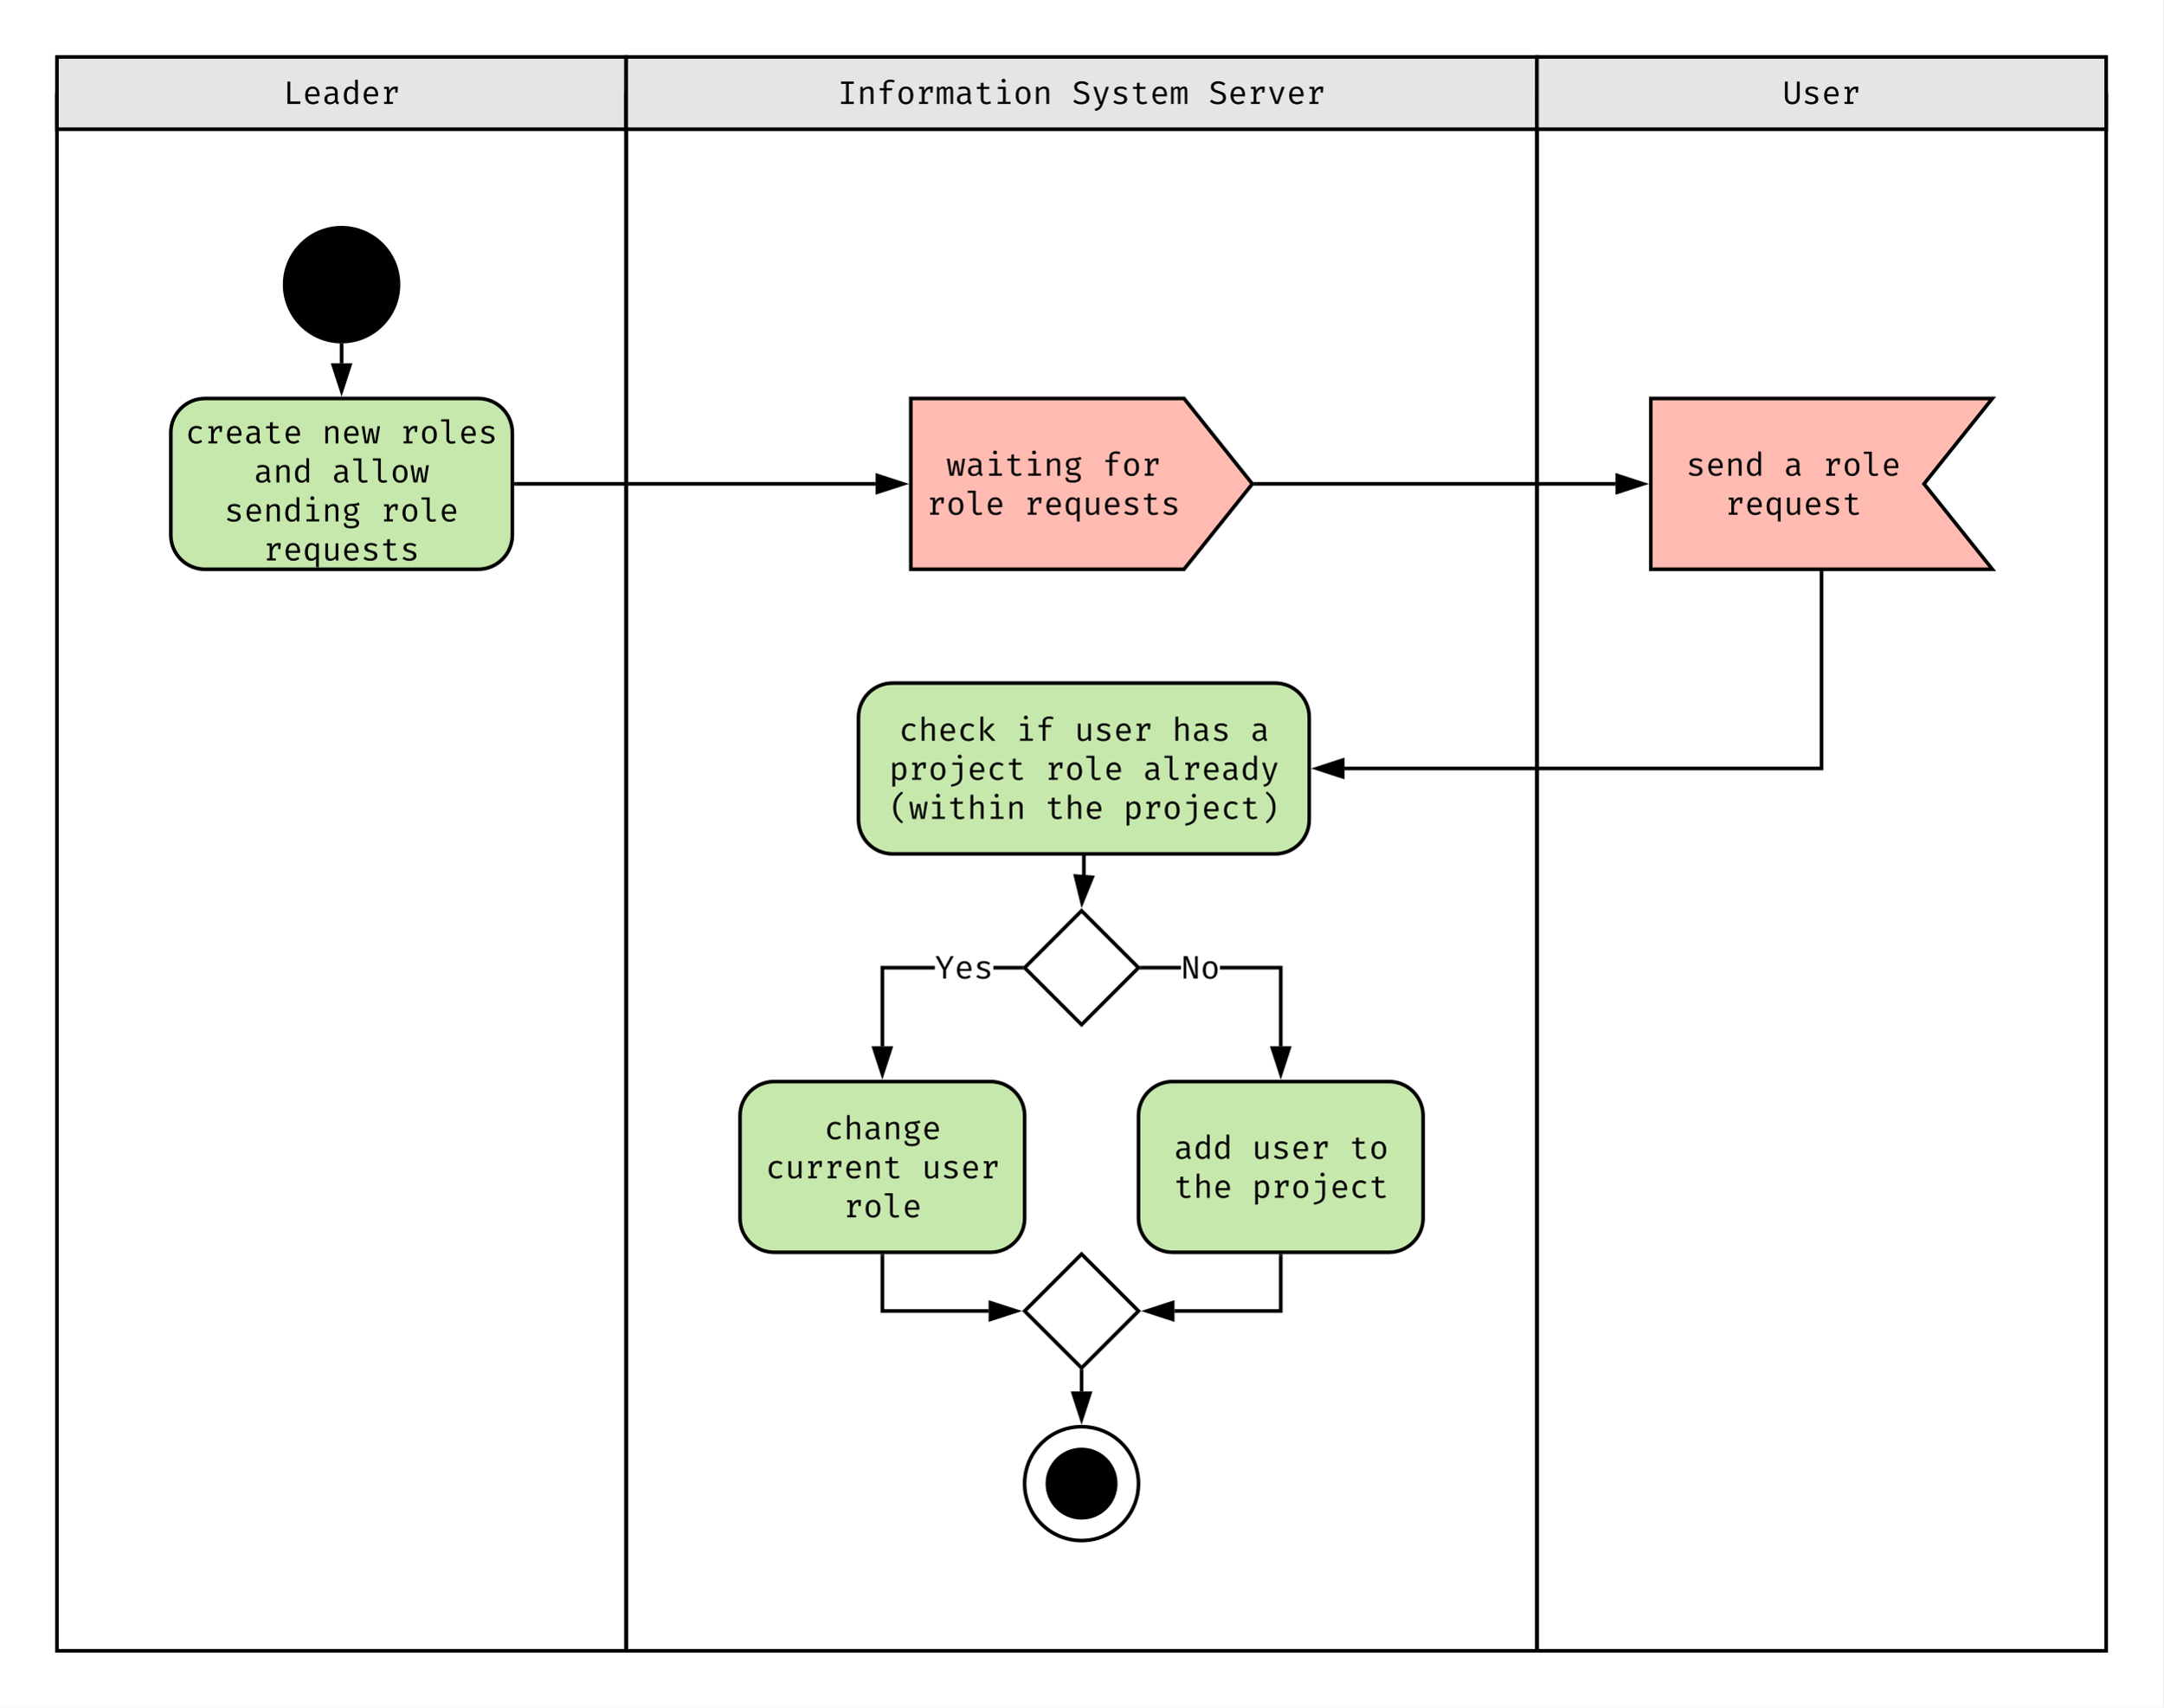
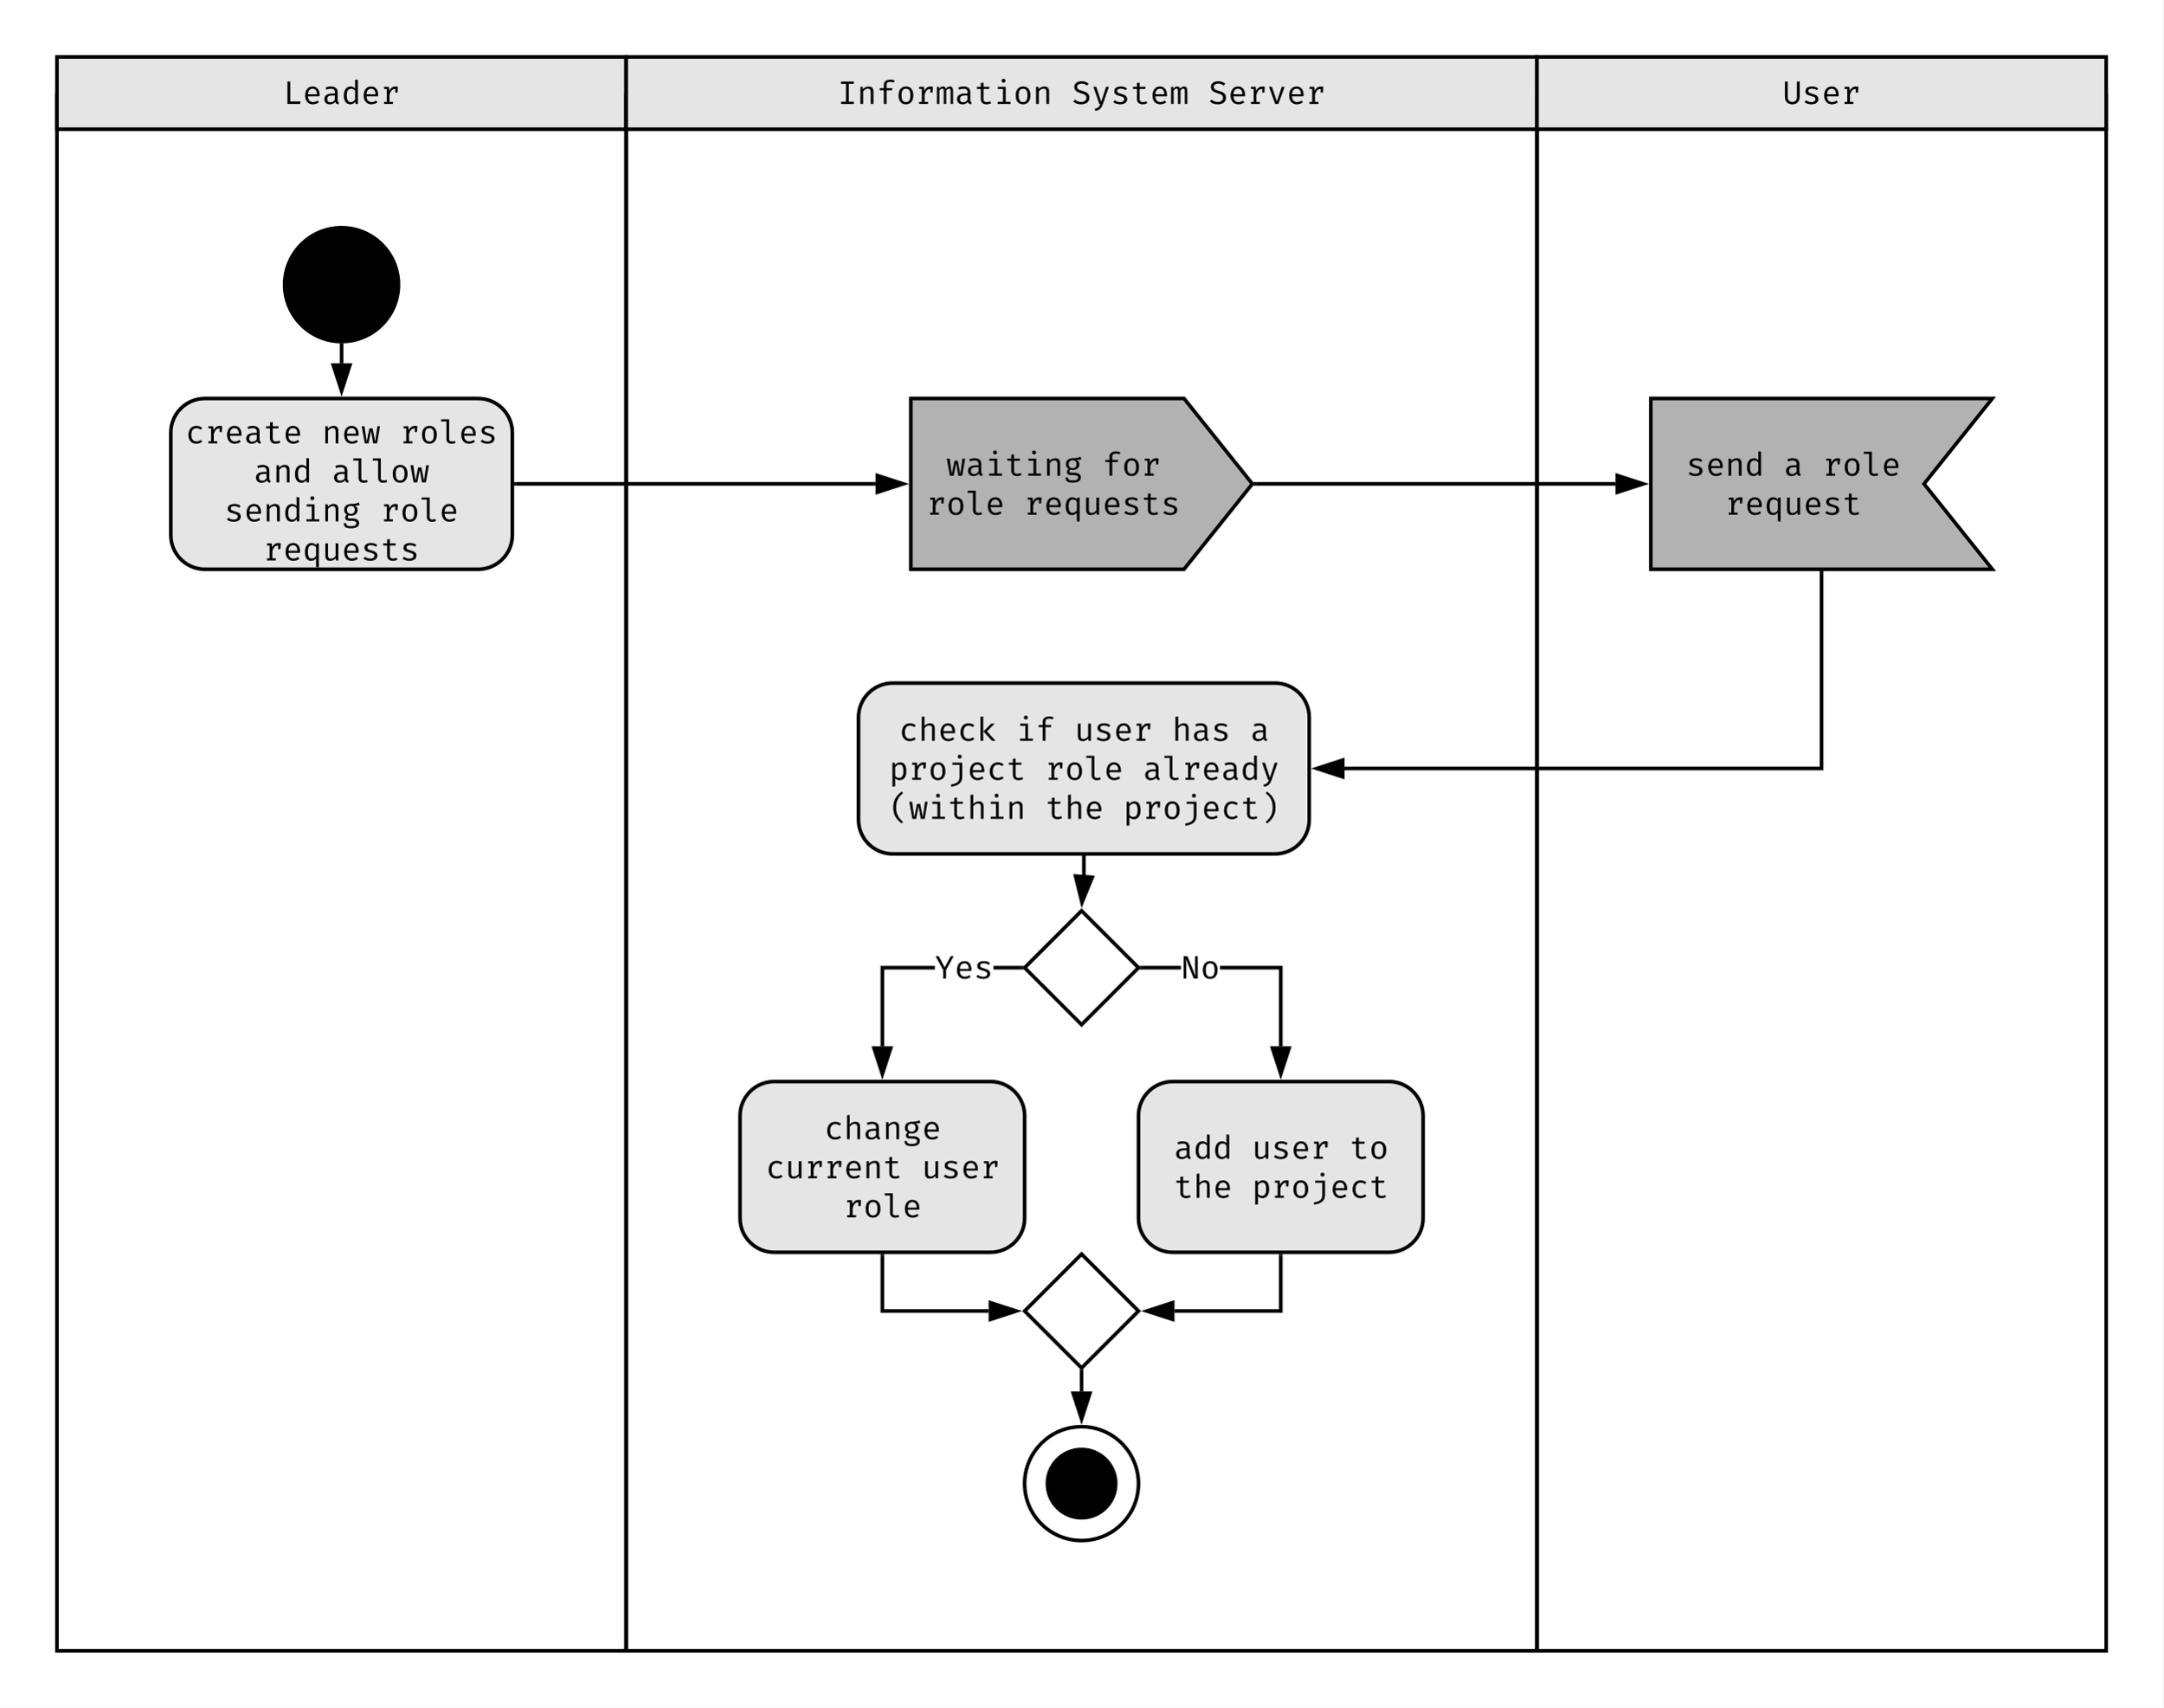
<svg xmlns="http://www.w3.org/2000/svg" xmlns:ns1="lucid" xmlns:xlink="http://www.w3.org/1999/xlink" width="1196.85" height="944.88">
  <g transform="translate(0 0)" ns1:page-tab-id="_GOW-87L_fXH">
    <path d="M0 0h1196.85v944.88H0z" fill="#fff" />
    <path d="M31.5 51.5v861.9h314.96V51.5" stroke="#000" stroke-width="2" fill="none" />
    <path d="M31.5 31.5h314.96v40H31.5z" stroke="#000" stroke-width="2" fill="#e5e5e5" />
    <use xlink:href="#a" transform="matrix(1,0,0,1,51.49606,31.49606) translate(105.1 26.03)" />
    <path d="M346.46 51.5v861.9H850.4V51.5" stroke="#000" stroke-width="2" fill="none" />
    <path d="M346.46 31.5H850.4v40H346.45z" stroke="#000" stroke-width="2" fill="#e5e5e5" />
    <use xlink:href="#b" transform="matrix(1,0,0,1,366.4567,31.49606) translate(97 26.03)" />
    <use xlink:href="#c" transform="matrix(1,0,0,1,366.4567,31.49606) translate(226.6 26.03)" />
    <use xlink:href="#d" transform="matrix(1,0,0,1,366.4567,31.49606) translate(302.2 26.03)" />
    <path d="M220.47 157.48c0 17.4-14.1 31.5-31.5 31.5s-31.5-14.1-31.5-31.5 14.1-31.5 31.5-31.5 31.5 14.1 31.5 31.5z" stroke="#000" stroke-width="2" />
-     <path d="M113.4 220.47c-10.45 0-18.9 8.46-18.9 18.9v56.7c0 10.43 8.45 18.9 18.9 18.9h151.17c10.43 0 18.9-8.47 18.9-18.9v-56.7c0-10.44-8.47-18.9-18.9-18.9z" stroke="#000" stroke-width="2" fill="#c7e8ac" />
+     <path d="M113.4 220.47c-10.45 0-18.9 8.46-18.9 18.9v56.7c0 10.43 8.45 18.9 18.9 18.9h151.17c10.43 0 18.9-8.47 18.9-18.9v-56.7c0-10.44-8.47-18.9-18.9-18.9z" stroke="#000" stroke-width="2" fill="#e5e5e5" />
    <use xlink:href="#e" transform="matrix(1,0,0,1,102.4882,228.4724) translate(0.1 16.83)" />
    <use xlink:href="#f" transform="matrix(1,0,0,1,102.4882,228.4724) translate(75.7 16.83)" />
    <use xlink:href="#g" transform="matrix(1,0,0,1,102.4882,228.4724) translate(118.9 16.83)" />
    <use xlink:href="#h" transform="matrix(1,0,0,1,102.4882,228.4724) translate(37.9 38.43)" />
    <use xlink:href="#i" transform="matrix(1,0,0,1,102.4882,228.4724) translate(81.1 38.43)" />
    <use xlink:href="#j" transform="matrix(1,0,0,1,102.4882,228.4724) translate(21.7 60.03)" />
    <use xlink:href="#k" transform="matrix(1,0,0,1,102.4882,228.4724) translate(108.1 60.03)" />
    <use xlink:href="#l" transform="matrix(1,0,0,1,102.4882,228.4724) translate(43.3 81.63)" />
    <path d="M188.98 190.98v10" stroke="#000" stroke-width="2" fill="none" />
    <path d="M188.97 189.98l1-.07v1.1h-2v-1.1z" />
    <path d="M188.98 216.24l-4.64-14.27h9.27z" stroke="#000" stroke-width="2" />
    <path d="M850.4 51.5v861.9h314.95V51.5" stroke="#000" stroke-width="2" fill="none" />
    <path d="M850.4 31.5h314.95v40H850.4z" stroke="#000" stroke-width="2" fill="#e5e5e5" />
    <use xlink:href="#m" transform="matrix(1,0,0,1,870.3937,31.49606) translate(115.9 26.03)" />
-     <path d="M913.4 220.47h188.96l-37.8 47.25 37.8 47.24H913.4z" stroke="#000" stroke-width="2" fill="#ffbbb1" />
+     <path d="M913.4 220.47h188.96l-37.8 47.25 37.8 47.24H913.4z" stroke="#000" stroke-width="2" fill="#b2b2b2" />
    <use xlink:href="#n" transform="matrix(1,0,0,1,921.3858,228.4724) translate(11.6 34.73)" />
    <use xlink:href="#o" transform="matrix(1,0,0,1,921.3858,228.4724) translate(65.6 34.73)" />
    <use xlink:href="#k" transform="matrix(1,0,0,1,921.3858,228.4724) translate(87.2 34.73)" />
    <use xlink:href="#p" transform="matrix(1,0,0,1,921.3858,228.4724) translate(33.2 56.33)" />
-     <path d="M503.94 220.47h151.18l37.8 47.25-37.8 47.24H503.94z" stroke="#000" stroke-width="2" fill="#ffbbb1" />
+     <path d="M503.94 220.47h151.18l37.8 47.25-37.8 47.24H503.94z" stroke="#000" stroke-width="2" fill="#b2b2b2" />
    <use xlink:href="#q" transform="matrix(1,0,0,1,511.937,228.4724) translate(11.6 34.73)" />
    <use xlink:href="#r" transform="matrix(1,0,0,1,511.937,228.4724) translate(98 34.73)" />
    <use xlink:href="#s" transform="matrix(1,0,0,1,511.937,228.4724) translate(0.8 56.33)" />
    <use xlink:href="#l" transform="matrix(1,0,0,1,511.937,228.4724) translate(54.8 56.33)" />
    <path d="M285.46 267.72h198.97" stroke="#000" stroke-width="2" fill="none" />
    <path d="M285.5 268.72h-1.04v-2h1.03z" />
    <path d="M499.7 267.72l-14.27 4.63v-9.27z" stroke="#000" stroke-width="2" />
    <path d="M695.2 267.72h198.68" stroke="#000" stroke-width="2" fill="none" />
    <path d="M695.22 268.72h-1.83l.8-1-.8-1h1.82z" />
    <path d="M909.15 267.72l-14.27 4.63v-9.27z" stroke="#000" stroke-width="2" />
-     <path d="M493.9 377.95c-10.45 0-18.9 8.46-18.9 18.9v56.7c0 10.43 8.45 18.9 18.9 18.9h211.6c10.45 0 18.9-8.47 18.9-18.9v-56.7c0-10.44-8.45-18.9-18.9-18.9z" stroke="#000" stroke-width="2" fill="#c7e8ac" />
+     <path d="M493.9 377.95c-10.45 0-18.9 8.46-18.9 18.9v56.7c0 10.43 8.45 18.9 18.9 18.9h211.6c10.45 0 18.9-8.47 18.9-18.9v-56.7c0-10.44-8.45-18.9-18.9-18.9z" stroke="#000" stroke-width="2" fill="#e5e5e5" />
    <use xlink:href="#t" transform="matrix(1,0,0,1,482.9882,385.9528) translate(14.4 23.93)" />
    <use xlink:href="#u" transform="matrix(1,0,0,1,482.9882,385.9528) translate(79.2 23.93)" />
    <use xlink:href="#v" transform="matrix(1,0,0,1,482.9882,385.9528) translate(111.6 23.93)" />
    <use xlink:href="#w" transform="matrix(1,0,0,1,482.9882,385.9528) translate(165.6 23.93)" />
    <use xlink:href="#x" transform="matrix(1,0,0,1,482.9882,385.9528) translate(208.8 23.93)" />
    <use xlink:href="#y" transform="matrix(1,0,0,1,482.9882,385.9528) translate(8.991 45.53)" />
    <use xlink:href="#s" transform="matrix(1,0,0,1,482.9882,385.9528) translate(95.409 45.53)" />
    <use xlink:href="#z" transform="matrix(1,0,0,1,482.9882,385.9528) translate(149.409 45.53)" />
    <use xlink:href="#A" transform="matrix(1,0,0,1,482.9882,385.9528) translate(8.991 67.13)" />
    <use xlink:href="#B" transform="matrix(1,0,0,1,482.9882,385.9528) translate(95.391 67.13)" />
    <use xlink:href="#C" transform="matrix(1,0,0,1,482.9882,385.9528) translate(138.591 67.13)" />
    <path d="M598.43 503.94l31.5 31.5-31.5 31.5-31.5-31.5z" stroke="#000" stroke-width="2" fill="#fff" />
    <path d="M599.7 474.44v10.85" stroke="#000" stroke-width="2" fill="none" />
    <path d="M600.7 474.47h-2v-1.03h2z" />
    <path d="M598.66 499.3l-3.57-14.57 9.24.68z" stroke="#000" stroke-width="2" />
    <path d="M1007.87 316.96V425.2H743.9" stroke="#000" stroke-width="2" fill="none" />
    <path d="M1008.87 317h-2v-1.04h2z" />
    <path d="M728.65 425.2l14.26-4.64v9.27z" stroke="#000" stroke-width="2" />
-     <path d="M428.35 598.43c-10.44 0-18.9 8.46-18.9 18.9v56.7c0 10.42 8.46 18.88 18.9 18.88h119.68c10.44 0 18.9-8.45 18.9-18.88v-56.7c0-10.43-8.46-18.9-18.9-18.9z" stroke="#000" stroke-width="2" fill="#c7e8ac" />
+     <path d="M428.35 598.43c-10.44 0-18.9 8.46-18.9 18.9v56.7c0 10.42 8.46 18.88 18.9 18.88h119.68c10.44 0 18.9-8.45 18.9-18.88v-56.7c0-10.43-8.46-18.9-18.9-18.9z" stroke="#000" stroke-width="2" fill="#e5e5e5" />
    <use xlink:href="#D" transform="matrix(1,0,0,1,417.4488,606.4252) translate(38.6 23.93)" />
    <use xlink:href="#E" transform="matrix(1,0,0,1,417.4488,606.4252) translate(6.2 45.53)" />
    <use xlink:href="#F" transform="matrix(1,0,0,1,417.4488,606.4252) translate(92.6 45.53)" />
    <use xlink:href="#G" transform="matrix(1,0,0,1,417.4488,606.4252) translate(49.4 67.13)" />
-     <path d="M648.82 598.43c-10.44 0-18.9 8.46-18.9 18.9v56.7c0 10.42 8.46 18.88 18.9 18.88H768.5c10.44 0 18.9-8.45 18.9-18.88v-56.7c0-10.43-8.46-18.9-18.9-18.9z" stroke="#000" stroke-width="2" fill="#c7e8ac" />
+     <path d="M648.82 598.43c-10.44 0-18.9 8.46-18.9 18.9v56.7c0 10.42 8.46 18.88 18.9 18.88H768.5c10.44 0 18.9-8.45 18.9-18.88v-56.7c0-10.43-8.46-18.9-18.9-18.9z" stroke="#000" stroke-width="2" fill="#e5e5e5" />
    <g>
      <use xlink:href="#H" transform="matrix(1,0,0,1,637.9213,606.4252) translate(11.6 34.73)" />
      <use xlink:href="#v" transform="matrix(1,0,0,1,637.9213,606.4252) translate(54.8 34.73)" />
      <use xlink:href="#I" transform="matrix(1,0,0,1,637.9213,606.4252) translate(108.8 34.73)" />
      <use xlink:href="#B" transform="matrix(1,0,0,1,637.9213,606.4252) translate(11.591 56.33)" />
      <use xlink:href="#J" transform="matrix(1,0,0,1,637.9213,606.4252) translate(54.791 56.33)" />
    </g>
    <path d="M517.26 536.43H489.2v42.5h-2v-44.5h30.06zm47.25 0h-14.84v-2h14.85z" />
    <path d="M565.5 535.43l1 1h-2v-2h2zM488.2 594.2l-4.65-14.28h9.27z" />
    <path d="M488.2 597.43l-6.02-18.5h12.02zm-3.27-16.5l3.26 10.02 3.25-10.03z" />
    <g>
      <use xlink:href="#K" transform="matrix(1,0,0,1,517.2553,524.6331) translate(0.005 16.83)" />
    </g>
    <path d="M709.66 578.92h-2v-42.5H675v-2h34.66zm-77.32-42.5v-2h21.06v2z" />
    <path d="M632.36 536.43h-2.02l1-1-1-1h2.02zM708.66 594.2l-4.63-14.28h9.27z" />
    <path d="M708.66 597.43l-6-18.5h12zm-3.26-16.5l3.26 10.02 3.26-10.03z" />
    <g>
      <use xlink:href="#L" transform="matrix(1,0,0,1,653.3982,524.6331) translate(0.005 16.83)" />
    </g>
    <path d="M598.43 693.9l31.5 31.5-31.5 31.5-31.5-31.5z" stroke="#000" stroke-width="2" fill="#fff" />
    <path d="M708.66 694.9v30.5h-58.82" stroke="#000" stroke-width="2" fill="none" />
    <path d="M709.66 694.94h-2v-1.03h2z" />
    <path d="M634.57 725.4l14.27-4.63v9.27z" stroke="#000" stroke-width="2" />
    <path d="M488.2 694.9v30.5H547" stroke="#000" stroke-width="2" fill="none" />
    <path d="M489.2 694.94h-2v-1.03h2z" />
    <path d="M562.28 725.4L548 730.05v-9.27z" stroke="#000" stroke-width="2" />
    <path d="M629.92 820.9c0 17.4-14.1 31.5-31.5 31.5s-31.5-14.1-31.5-31.5 14.1-31.5 31.5-31.5 31.5 14.1 31.5 31.5z" stroke="#000" stroke-width="2" fill="#fff" />
    <path d="M617.32 820.9c0 10.43-8.46 18.9-18.9 18.9-10.43 0-18.9-8.47-18.9-18.9 0-10.44 8.47-18.9 18.9-18.9 10.44 0 18.9 8.46 18.9 18.9z" stroke="#000" stroke-width="2" />
    <path d="M598.43 759.32v10.58" stroke="#000" stroke-width="2" fill="none" />
    <path d="M599.43 759.35h-2v-2.03l1 1 1-1z" />
    <path d="M598.43 785.16l-4.64-14.26h9.26z" stroke="#000" stroke-width="2" />
    <defs>
      <path d="M136 0v-689h86v612h315L526 0H136" id="M" />
      <path d="M167-234c1 104 57 173 153 175 63-1 97-20 141-47l39 56c-43 34-108 60-180 61C164 13 77-104 79-263c3-156 76-272 229-275 155-3 231 134 213 304H167zm274-64c0-99-41-171-132-171-93 0-138 73-142 171h274" id="N" />
      <path d="M478-115c0 42 12 57 43 67l-21 60c-51-7-83-32-96-75-34 44-90 74-165 74C137 13 68-51 69-151c3-149 154-179 324-169 10-103-29-151-125-148-40 0-86 9-137 27l-23-64c153-63 370-47 370 137v253zM260-52c60-1 107-35 133-75v-135c-121-4-236-1-234 110 0 67 34 100 101 100" id="O" />
      <path d="M68-263c3-150 62-268 206-275 58 0 105 21 142 63v-274l84 10V0h-74l-8-69c-33 46-79 78-149 80C124 10 68-109 68-263zm228-207c-103 4-137 89-137 207 0 115 28 202 127 207 50 0 93-28 130-84v-262c-25-38-63-67-120-68" id="P" />
      <path d="M267-402c40-99 128-162 263-125l-12 179h-68v-113c-87-2-142 56-178 174v222h107V0H105v-65h83v-397h-83v-65h146" id="Q" />
      <g id="a">
        <use transform="matrix(0.018,0,0,0.018,0,0)" xlink:href="#M" />
        <use transform="matrix(0.018,0,0,0.018,10.8,0)" xlink:href="#N" />
        <use transform="matrix(0.018,0,0,0.018,21.6,0)" xlink:href="#O" />
        <use transform="matrix(0.018,0,0,0.018,32.4,0)" xlink:href="#P" />
        <use transform="matrix(0.018,0,0,0.018,43.2,0)" xlink:href="#N" />
        <use transform="matrix(0.018,0,0,0.018,54,0)" xlink:href="#Q" />
      </g>
      <path d="M497-689v70H344v550h153V0H103v-69h153v-550H103v-70h394" id="R" />
      <path d="M327-471c-64 0-116 47-143 88V0h-84v-527h72l7 74c34-46 100-84 174-85 99 0 148 52 148 156V0h-84v-320c-1-91-3-151-90-151" id="S" />
      <path d="M219-591c-3-153 202-192 335-130l-27 63c-33-15-71-22-113-22-73 0-110 29-110 87v107h178l-9 67H304V0h-85v-419H94v-67h125v-105" id="T" />
      <path d="M301-538c152-1 227 116 226 274 2 155-77 276-227 275C148 12 71-105 73-263c-2-156 77-276 228-275zm0 69c-107 0-137 85-137 206 1 121 29 205 136 205s135-84 136-206c-1-120-29-205-135-205" id="U" />
      <path d="M447-538c76 0 102 52 102 146V0h-77v-378c-4-59 6-89-41-94-34 0-65 21-92 63V0h-78v-378c-4-59 6-89-41-94-34 0-65 21-92 63V0H51v-527h65l6 62c29-39 54-71 114-73 49 0 81 23 95 70 29-39 56-70 116-70" id="V" />
      <path d="M519-27c-32 22-89 38-142 38-104 2-177-59-177-158v-314H79v-66h121v-119l84-10v129h183l-11 66H284v313C274-41 417-45 486-84" id="W" />
      <path d="M300-773c36-1 62 24 62 59s-26 60-62 59c-35 1-61-25-60-59-1-34 25-60 60-59zm67 246v460h148V0H121v-67h162v-393H126v-67h241" id="X" />
      <g id="b">
        <use transform="matrix(0.018,0,0,0.018,0,0)" xlink:href="#R" />
        <use transform="matrix(0.018,0,0,0.018,10.8,0)" xlink:href="#S" />
        <use transform="matrix(0.018,0,0,0.018,21.6,0)" xlink:href="#T" />
        <use transform="matrix(0.018,0,0,0.018,32.4,0)" xlink:href="#U" />
        <use transform="matrix(0.018,0,0,0.018,43.2,0)" xlink:href="#Q" />
        <use transform="matrix(0.018,0,0,0.018,54,0)" xlink:href="#V" />
        <use transform="matrix(0.018,0,0,0.018,64.8,0)" xlink:href="#O" />
        <use transform="matrix(0.018,0,0,0.018,75.6,0)" xlink:href="#W" />
        <use transform="matrix(0.018,0,0,0.018,86.4,0)" xlink:href="#X" />
        <use transform="matrix(0.018,0,0,0.018,97.2,0)" xlink:href="#U" />
        <use transform="matrix(0.018,0,0,0.018,108,0)" xlink:href="#S" />
      </g>
      <path d="M537-191C537-52 430 9 285 11 180 11 98-23 43-76l52-59c48 44 104 70 191 74 108 4 200-84 147-186-23-45-74-57-137-76-75-22-130-47-167-77s-55-71-55-122c-1-161 194-210 344-158 36 13 69 33 99 59l-52 56c-47-41-102-62-165-62-94 0-179 73-122 153 31 44 86 55 157 76 113 38 202 70 202 207" id="Y" />
      <path d="M354 3c-42 115-98 195-236 209l-12-67c98-15 140-60 167-145h-28L62-527h89L302-64l149-463h87" id="Z" />
      <path d="M280-58c84 5 156-46 121-126-25-33-62-42-118-58-101-31-180-44-180-152 0-172 283-177 392-86l-38 58c-42-28-84-48-152-48-96-3-135 45-101 108 50 50 205 62 254 112 26 26 43 59 43 104C500 44 180 48 74-60l47-55c38 31 93 57 159 57" id="aa" />
      <g id="c">
        <use transform="matrix(0.018,0,0,0.018,0,0)" xlink:href="#Y" />
        <use transform="matrix(0.018,0,0,0.018,10.8,0)" xlink:href="#Z" />
        <use transform="matrix(0.018,0,0,0.018,21.6,0)" xlink:href="#aa" />
        <use transform="matrix(0.018,0,0,0.018,32.4,0)" xlink:href="#W" />
        <use transform="matrix(0.018,0,0,0.018,43.2,0)" xlink:href="#N" />
        <use transform="matrix(0.018,0,0,0.018,54,0)" xlink:href="#V" />
      </g>
      <path d="M540-527L348 0h-97L60-527h90L302-76l150-451h88" id="ab" />
      <g id="d">
        <use transform="matrix(0.018,0,0,0.018,0,0)" xlink:href="#Y" />
        <use transform="matrix(0.018,0,0,0.018,10.8,0)" xlink:href="#N" />
        <use transform="matrix(0.018,0,0,0.018,21.6,0)" xlink:href="#Q" />
        <use transform="matrix(0.018,0,0,0.018,32.4,0)" xlink:href="#ab" />
        <use transform="matrix(0.018,0,0,0.018,43.2,0)" xlink:href="#N" />
        <use transform="matrix(0.018,0,0,0.018,54,0)" xlink:href="#Q" />
      </g>
      <path d="M182-261c0 121 49 197 157 200 46 0 92-15 137-46l40 55c-37 35-109 63-177 63C181 13 89-101 91-261c4-163 86-273 248-277 68 0 127 21 176 62l-41 55c-46-31-91-46-136-46-106 3-156 87-156 206" id="ac" />
      <g id="e">
        <use transform="matrix(0.018,0,0,0.018,0,0)" xlink:href="#ac" />
        <use transform="matrix(0.018,0,0,0.018,10.8,0)" xlink:href="#Q" />
        <use transform="matrix(0.018,0,0,0.018,21.6,0)" xlink:href="#N" />
        <use transform="matrix(0.018,0,0,0.018,32.4,0)" xlink:href="#O" />
        <use transform="matrix(0.018,0,0,0.018,43.2,0)" xlink:href="#W" />
        <use transform="matrix(0.018,0,0,0.018,54,0)" xlink:href="#N" />
      </g>
      <path d="M491 0H372l-69-386L229 0H113L18-527h85l68 475 84-408h99l79 408 68-475h81" id="ad" />
      <g id="f">
        <use transform="matrix(0.018,0,0,0.018,0,0)" xlink:href="#S" />
        <use transform="matrix(0.018,0,0,0.018,10.8,0)" xlink:href="#N" />
        <use transform="matrix(0.018,0,0,0.018,21.6,0)" xlink:href="#ad" />
      </g>
      <path d="M378 11c-91 1-156-55-156-145v-538H60v-67h246v609c-6 82 110 83 175 53l22 61c-33 18-75 27-125 27" id="ae" />
      <g id="g">
        <use transform="matrix(0.018,0,0,0.018,0,0)" xlink:href="#Q" />
        <use transform="matrix(0.018,0,0,0.018,10.8,0)" xlink:href="#U" />
        <use transform="matrix(0.018,0,0,0.018,21.6,0)" xlink:href="#ae" />
        <use transform="matrix(0.018,0,0,0.018,32.4,0)" xlink:href="#N" />
        <use transform="matrix(0.018,0,0,0.018,43.2,0)" xlink:href="#aa" />
      </g>
      <g id="h">
        <use transform="matrix(0.018,0,0,0.018,0,0)" xlink:href="#O" />
        <use transform="matrix(0.018,0,0,0.018,10.8,0)" xlink:href="#S" />
        <use transform="matrix(0.018,0,0,0.018,21.6,0)" xlink:href="#P" />
      </g>
      <g id="i">
        <use transform="matrix(0.018,0,0,0.018,0,0)" xlink:href="#O" />
        <use transform="matrix(0.018,0,0,0.018,10.8,0)" xlink:href="#ae" />
        <use transform="matrix(0.018,0,0,0.018,21.6,0)" xlink:href="#ae" />
        <use transform="matrix(0.018,0,0,0.018,32.4,0)" xlink:href="#U" />
        <use transform="matrix(0.018,0,0,0.018,43.2,0)" xlink:href="#ad" />
      </g>
      <path d="M289-538c121 0 157-10 240-44l25 79c-47 15-88 14-154 15 61 28 92 72 92 133 6 138-137 209-277 168-14 10-27 29-27 51-5 60 105 43 165 45 100 2 186 48 186 143 0 120-114 161-251 160-145-2-217-30-222-159h76c0 82 60 90 146 91 92-1 166-13 166-87 0-85-119-77-212-75-76 1-131-34-133-100 2-42 28-73 58-92-55-28-88-69-88-145 0-118 88-180 210-183zm-1 62c-79-1-123 45-123 121s45 125 125 123c76 0 115-47 115-124 0-80-39-120-117-120" id="af" />
      <g id="j">
        <use transform="matrix(0.018,0,0,0.018,0,0)" xlink:href="#aa" />
        <use transform="matrix(0.018,0,0,0.018,10.8,0)" xlink:href="#N" />
        <use transform="matrix(0.018,0,0,0.018,21.6,0)" xlink:href="#S" />
        <use transform="matrix(0.018,0,0,0.018,32.4,0)" xlink:href="#P" />
        <use transform="matrix(0.018,0,0,0.018,43.2,0)" xlink:href="#X" />
        <use transform="matrix(0.018,0,0,0.018,54,0)" xlink:href="#S" />
        <use transform="matrix(0.018,0,0,0.018,64.8,0)" xlink:href="#af" />
      </g>
      <g id="k">
        <use transform="matrix(0.018,0,0,0.018,0,0)" xlink:href="#Q" />
        <use transform="matrix(0.018,0,0,0.018,10.8,0)" xlink:href="#U" />
        <use transform="matrix(0.018,0,0,0.018,21.6,0)" xlink:href="#ae" />
        <use transform="matrix(0.018,0,0,0.018,32.4,0)" xlink:href="#N" />
      </g>
      <path d="M73-263c-2-146 64-275 201-275 61 0 110 23 147 69l7-58h72v739l-84-10V-66c-37 51-87 77-149 77C138 11 73-80 73-263zm343-139c-24-37-65-67-121-68-87 0-131 69-131 207 1 116 22 204 121 204 63 0 103-40 131-81v-262" id="ag" />
      <path d="M252 11c-100 1-152-56-152-155v-383h84v374c0 66 25 97 89 98 63 0 117-43 143-84v-388h84V0h-72l-7-71c-35 45-96 81-169 82" id="ah" />
      <g id="l">
        <use transform="matrix(0.018,0,0,0.018,0,0)" xlink:href="#Q" />
        <use transform="matrix(0.018,0,0,0.018,10.8,0)" xlink:href="#N" />
        <use transform="matrix(0.018,0,0,0.018,21.6,0)" xlink:href="#ag" />
        <use transform="matrix(0.018,0,0,0.018,32.4,0)" xlink:href="#ah" />
        <use transform="matrix(0.018,0,0,0.018,43.2,0)" xlink:href="#N" />
        <use transform="matrix(0.018,0,0,0.018,54,0)" xlink:href="#aa" />
        <use transform="matrix(0.018,0,0,0.018,64.8,0)" xlink:href="#W" />
        <use transform="matrix(0.018,0,0,0.018,75.6,0)" xlink:href="#aa" />
      </g>
      <path d="M299-64c95-1 142-57 141-156v-469h88v466C524-80 443 11 299 11S72-79 72-223v-466h87v469c-1 99 45 155 140 156" id="ai" />
      <g id="m">
        <use transform="matrix(0.018,0,0,0.018,0,0)" xlink:href="#ai" />
        <use transform="matrix(0.018,0,0,0.018,10.8,0)" xlink:href="#aa" />
        <use transform="matrix(0.018,0,0,0.018,21.6,0)" xlink:href="#N" />
        <use transform="matrix(0.018,0,0,0.018,32.4,0)" xlink:href="#Q" />
      </g>
      <g id="n">
        <use transform="matrix(0.018,0,0,0.018,0,0)" xlink:href="#aa" />
        <use transform="matrix(0.018,0,0,0.018,10.8,0)" xlink:href="#N" />
        <use transform="matrix(0.018,0,0,0.018,21.6,0)" xlink:href="#S" />
        <use transform="matrix(0.018,0,0,0.018,32.4,0)" xlink:href="#P" />
      </g>
      <use transform="matrix(0.018,0,0,0.018,0,0)" xlink:href="#O" id="o" />
      <g id="p">
        <use transform="matrix(0.018,0,0,0.018,0,0)" xlink:href="#Q" />
        <use transform="matrix(0.018,0,0,0.018,10.8,0)" xlink:href="#N" />
        <use transform="matrix(0.018,0,0,0.018,21.6,0)" xlink:href="#ag" />
        <use transform="matrix(0.018,0,0,0.018,32.4,0)" xlink:href="#ah" />
        <use transform="matrix(0.018,0,0,0.018,43.2,0)" xlink:href="#N" />
        <use transform="matrix(0.018,0,0,0.018,54,0)" xlink:href="#aa" />
        <use transform="matrix(0.018,0,0,0.018,64.8,0)" xlink:href="#W" />
      </g>
      <g id="q">
        <use transform="matrix(0.018,0,0,0.018,0,0)" xlink:href="#ad" />
        <use transform="matrix(0.018,0,0,0.018,10.8,0)" xlink:href="#O" />
        <use transform="matrix(0.018,0,0,0.018,21.6,0)" xlink:href="#X" />
        <use transform="matrix(0.018,0,0,0.018,32.4,0)" xlink:href="#W" />
        <use transform="matrix(0.018,0,0,0.018,43.2,0)" xlink:href="#X" />
        <use transform="matrix(0.018,0,0,0.018,54,0)" xlink:href="#S" />
        <use transform="matrix(0.018,0,0,0.018,64.8,0)" xlink:href="#af" />
      </g>
      <g id="r">
        <use transform="matrix(0.018,0,0,0.018,0,0)" xlink:href="#T" />
        <use transform="matrix(0.018,0,0,0.018,10.8,0)" xlink:href="#U" />
        <use transform="matrix(0.018,0,0,0.018,21.6,0)" xlink:href="#Q" />
      </g>
      <g id="s">
        <use transform="matrix(0.018,0,0,0.018,0,0)" xlink:href="#Q" />
        <use transform="matrix(0.018,0,0,0.018,10.8,0)" xlink:href="#U" />
        <use transform="matrix(0.018,0,0,0.018,21.6,0)" xlink:href="#ae" />
        <use transform="matrix(0.018,0,0,0.018,32.4,0)" xlink:href="#N" />
      </g>
      <path d="M325-471c-62 0-114 48-141 87V0h-84v-738l84-9v293c35-46 95-83 169-84 99 0 148 52 148 156V0h-84v-381c0-64-28-90-92-90" id="aj" />
      <path d="M190-749V0h-84v-739zm351 222L305-289 569 0H458L199-288l234-239h108" id="ak" />
      <g id="t">
        <use transform="matrix(0.018,0,0,0.018,0,0)" xlink:href="#ac" />
        <use transform="matrix(0.018,0,0,0.018,10.8,0)" xlink:href="#aj" />
        <use transform="matrix(0.018,0,0,0.018,21.6,0)" xlink:href="#N" />
        <use transform="matrix(0.018,0,0,0.018,32.4,0)" xlink:href="#ac" />
        <use transform="matrix(0.018,0,0,0.018,43.2,0)" xlink:href="#ak" />
      </g>
      <g id="u">
        <use transform="matrix(0.018,0,0,0.018,0,0)" xlink:href="#X" />
        <use transform="matrix(0.018,0,0,0.018,10.8,0)" xlink:href="#T" />
      </g>
      <g id="v">
        <use transform="matrix(0.018,0,0,0.018,0,0)" xlink:href="#ah" />
        <use transform="matrix(0.018,0,0,0.018,10.8,0)" xlink:href="#aa" />
        <use transform="matrix(0.018,0,0,0.018,21.6,0)" xlink:href="#N" />
        <use transform="matrix(0.018,0,0,0.018,32.4,0)" xlink:href="#Q" />
      </g>
      <g id="w">
        <use transform="matrix(0.018,0,0,0.018,0,0)" xlink:href="#aj" />
        <use transform="matrix(0.018,0,0,0.018,10.8,0)" xlink:href="#O" />
        <use transform="matrix(0.018,0,0,0.018,21.6,0)" xlink:href="#aa" />
      </g>
      <use transform="matrix(0.018,0,0,0.018,0,0)" xlink:href="#O" id="x" />
      <path d="M179-453c33-47 84-84 157-85 127 0 191 91 191 274 1 151-60 274-203 275-57 0-104-20-140-60v251l-84 10v-739h72zm137-17c-62 0-103 44-132 84v261c24 36 65 65 121 66 104-5 130-86 131-205-2-117-20-206-120-206" id="al" />
      <path d="M367-773c35-1 62 25 61 59 1 34-26 60-61 59-35 1-62-25-61-59-1-34 26-60 61-59zM96 147c146-28 265-71 265-226v-381H142v-67h303v443c-7 199-144 261-335 296" id="am" />
      <g id="y">
        <use transform="matrix(0.018,0,0,0.018,0,0)" xlink:href="#al" />
        <use transform="matrix(0.018,0,0,0.018,10.818,0)" xlink:href="#Q" />
        <use transform="matrix(0.018,0,0,0.018,21.618,0)" xlink:href="#U" />
        <use transform="matrix(0.018,0,0,0.018,32.418,0)" xlink:href="#am" />
        <use transform="matrix(0.018,0,0,0.018,43.218,0)" xlink:href="#N" />
        <use transform="matrix(0.018,0,0,0.018,54.018,0)" xlink:href="#ac" />
        <use transform="matrix(0.018,0,0,0.018,64.818,0)" xlink:href="#W" />
      </g>
      <g id="z">
        <use transform="matrix(0.018,0,0,0.018,0,0)" xlink:href="#O" />
        <use transform="matrix(0.018,0,0,0.018,10.8,0)" xlink:href="#ae" />
        <use transform="matrix(0.018,0,0,0.018,21.6,0)" xlink:href="#Q" />
        <use transform="matrix(0.018,0,0,0.018,32.4,0)" xlink:href="#N" />
        <use transform="matrix(0.018,0,0,0.018,43.2,0)" xlink:href="#O" />
        <use transform="matrix(0.018,0,0,0.018,54,0)" xlink:href="#P" />
        <use transform="matrix(0.018,0,0,0.018,64.8,0)" xlink:href="#Z" />
      </g>
      <path d="M213-350c0 228 89 331 213 444l-43 46C238 20 125-97 125-350s113-370 258-490l43 46C300-682 213-580 213-350" id="an" />
      <g id="A">
        <use transform="matrix(0.018,0,0,0.018,0,0)" xlink:href="#an" />
        <use transform="matrix(0.018,0,0,0.018,10.8,0)" xlink:href="#ad" />
        <use transform="matrix(0.018,0,0,0.018,21.6,0)" xlink:href="#X" />
        <use transform="matrix(0.018,0,0,0.018,32.4,0)" xlink:href="#W" />
        <use transform="matrix(0.018,0,0,0.018,43.2,0)" xlink:href="#aj" />
        <use transform="matrix(0.018,0,0,0.018,54,0)" xlink:href="#X" />
        <use transform="matrix(0.018,0,0,0.018,64.8,0)" xlink:href="#S" />
      </g>
      <g id="B">
        <use transform="matrix(0.018,0,0,0.018,0,0)" xlink:href="#W" />
        <use transform="matrix(0.018,0,0,0.018,10.8,0)" xlink:href="#aj" />
        <use transform="matrix(0.018,0,0,0.018,21.6,0)" xlink:href="#N" />
      </g>
      <path d="M387-350c0-230-87-332-213-444l43-46c145 120 258 237 258 490S362 20 217 140l-43-46C298-19 387-122 387-350" id="ao" />
      <g id="C">
        <use transform="matrix(0.018,0,0,0.018,0,0)" xlink:href="#al" />
        <use transform="matrix(0.018,0,0,0.018,10.818,0)" xlink:href="#Q" />
        <use transform="matrix(0.018,0,0,0.018,21.618,0)" xlink:href="#U" />
        <use transform="matrix(0.018,0,0,0.018,32.418,0)" xlink:href="#am" />
        <use transform="matrix(0.018,0,0,0.018,43.218,0)" xlink:href="#N" />
        <use transform="matrix(0.018,0,0,0.018,54.018,0)" xlink:href="#ac" />
        <use transform="matrix(0.018,0,0,0.018,64.818,0)" xlink:href="#W" />
        <use transform="matrix(0.018,0,0,0.018,75.618,0)" xlink:href="#ao" />
      </g>
      <g id="D">
        <use transform="matrix(0.018,0,0,0.018,0,0)" xlink:href="#ac" />
        <use transform="matrix(0.018,0,0,0.018,10.8,0)" xlink:href="#aj" />
        <use transform="matrix(0.018,0,0,0.018,21.6,0)" xlink:href="#O" />
        <use transform="matrix(0.018,0,0,0.018,32.4,0)" xlink:href="#S" />
        <use transform="matrix(0.018,0,0,0.018,43.2,0)" xlink:href="#af" />
        <use transform="matrix(0.018,0,0,0.018,54,0)" xlink:href="#N" />
      </g>
      <g id="E">
        <use transform="matrix(0.018,0,0,0.018,0,0)" xlink:href="#ac" />
        <use transform="matrix(0.018,0,0,0.018,10.8,0)" xlink:href="#ah" />
        <use transform="matrix(0.018,0,0,0.018,21.6,0)" xlink:href="#Q" />
        <use transform="matrix(0.018,0,0,0.018,32.4,0)" xlink:href="#Q" />
        <use transform="matrix(0.018,0,0,0.018,43.2,0)" xlink:href="#N" />
        <use transform="matrix(0.018,0,0,0.018,54,0)" xlink:href="#S" />
        <use transform="matrix(0.018,0,0,0.018,64.8,0)" xlink:href="#W" />
      </g>
      <g id="F">
        <use transform="matrix(0.018,0,0,0.018,0,0)" xlink:href="#ah" />
        <use transform="matrix(0.018,0,0,0.018,10.8,0)" xlink:href="#aa" />
        <use transform="matrix(0.018,0,0,0.018,21.6,0)" xlink:href="#N" />
        <use transform="matrix(0.018,0,0,0.018,32.4,0)" xlink:href="#Q" />
      </g>
      <g id="G">
        <use transform="matrix(0.018,0,0,0.018,0,0)" xlink:href="#Q" />
        <use transform="matrix(0.018,0,0,0.018,10.8,0)" xlink:href="#U" />
        <use transform="matrix(0.018,0,0,0.018,21.6,0)" xlink:href="#ae" />
        <use transform="matrix(0.018,0,0,0.018,32.4,0)" xlink:href="#N" />
      </g>
      <g id="H">
        <use transform="matrix(0.018,0,0,0.018,0,0)" xlink:href="#O" />
        <use transform="matrix(0.018,0,0,0.018,10.8,0)" xlink:href="#P" />
        <use transform="matrix(0.018,0,0,0.018,21.6,0)" xlink:href="#P" />
      </g>
      <g id="I">
        <use transform="matrix(0.018,0,0,0.018,0,0)" xlink:href="#W" />
        <use transform="matrix(0.018,0,0,0.018,10.8,0)" xlink:href="#U" />
      </g>
      <g id="J">
        <use transform="matrix(0.018,0,0,0.018,0,0)" xlink:href="#al" />
        <use transform="matrix(0.018,0,0,0.018,10.818,0)" xlink:href="#Q" />
        <use transform="matrix(0.018,0,0,0.018,21.618,0)" xlink:href="#U" />
        <use transform="matrix(0.018,0,0,0.018,32.418,0)" xlink:href="#am" />
        <use transform="matrix(0.018,0,0,0.018,43.218,0)" xlink:href="#N" />
        <use transform="matrix(0.018,0,0,0.018,54.018,0)" xlink:href="#ac" />
        <use transform="matrix(0.018,0,0,0.018,64.818,0)" xlink:href="#W" />
      </g>
      <path d="M344-266V0h-88v-265L23-689h96l183 346 185-346h90" id="ap" />
      <g id="K">
        <use transform="matrix(0.018,0,0,0.018,0,0)" xlink:href="#ap" />
        <use transform="matrix(0.018,0,0,0.018,10.8,0)" xlink:href="#N" />
        <use transform="matrix(0.018,0,0,0.018,21.6,0)" xlink:href="#aa" />
      </g>
      <path d="M152-605c17 176 11 407 12 605H83v-689h118L448-81c-18-203-11-395-12-608h81V0H395" id="aq" />
      <g id="L">
        <use transform="matrix(0.018,0,0,0.018,0,0)" xlink:href="#aq" />
        <use transform="matrix(0.018,0,0,0.018,10.8,0)" xlink:href="#U" />
      </g>
    </defs>
  </g>
</svg>
